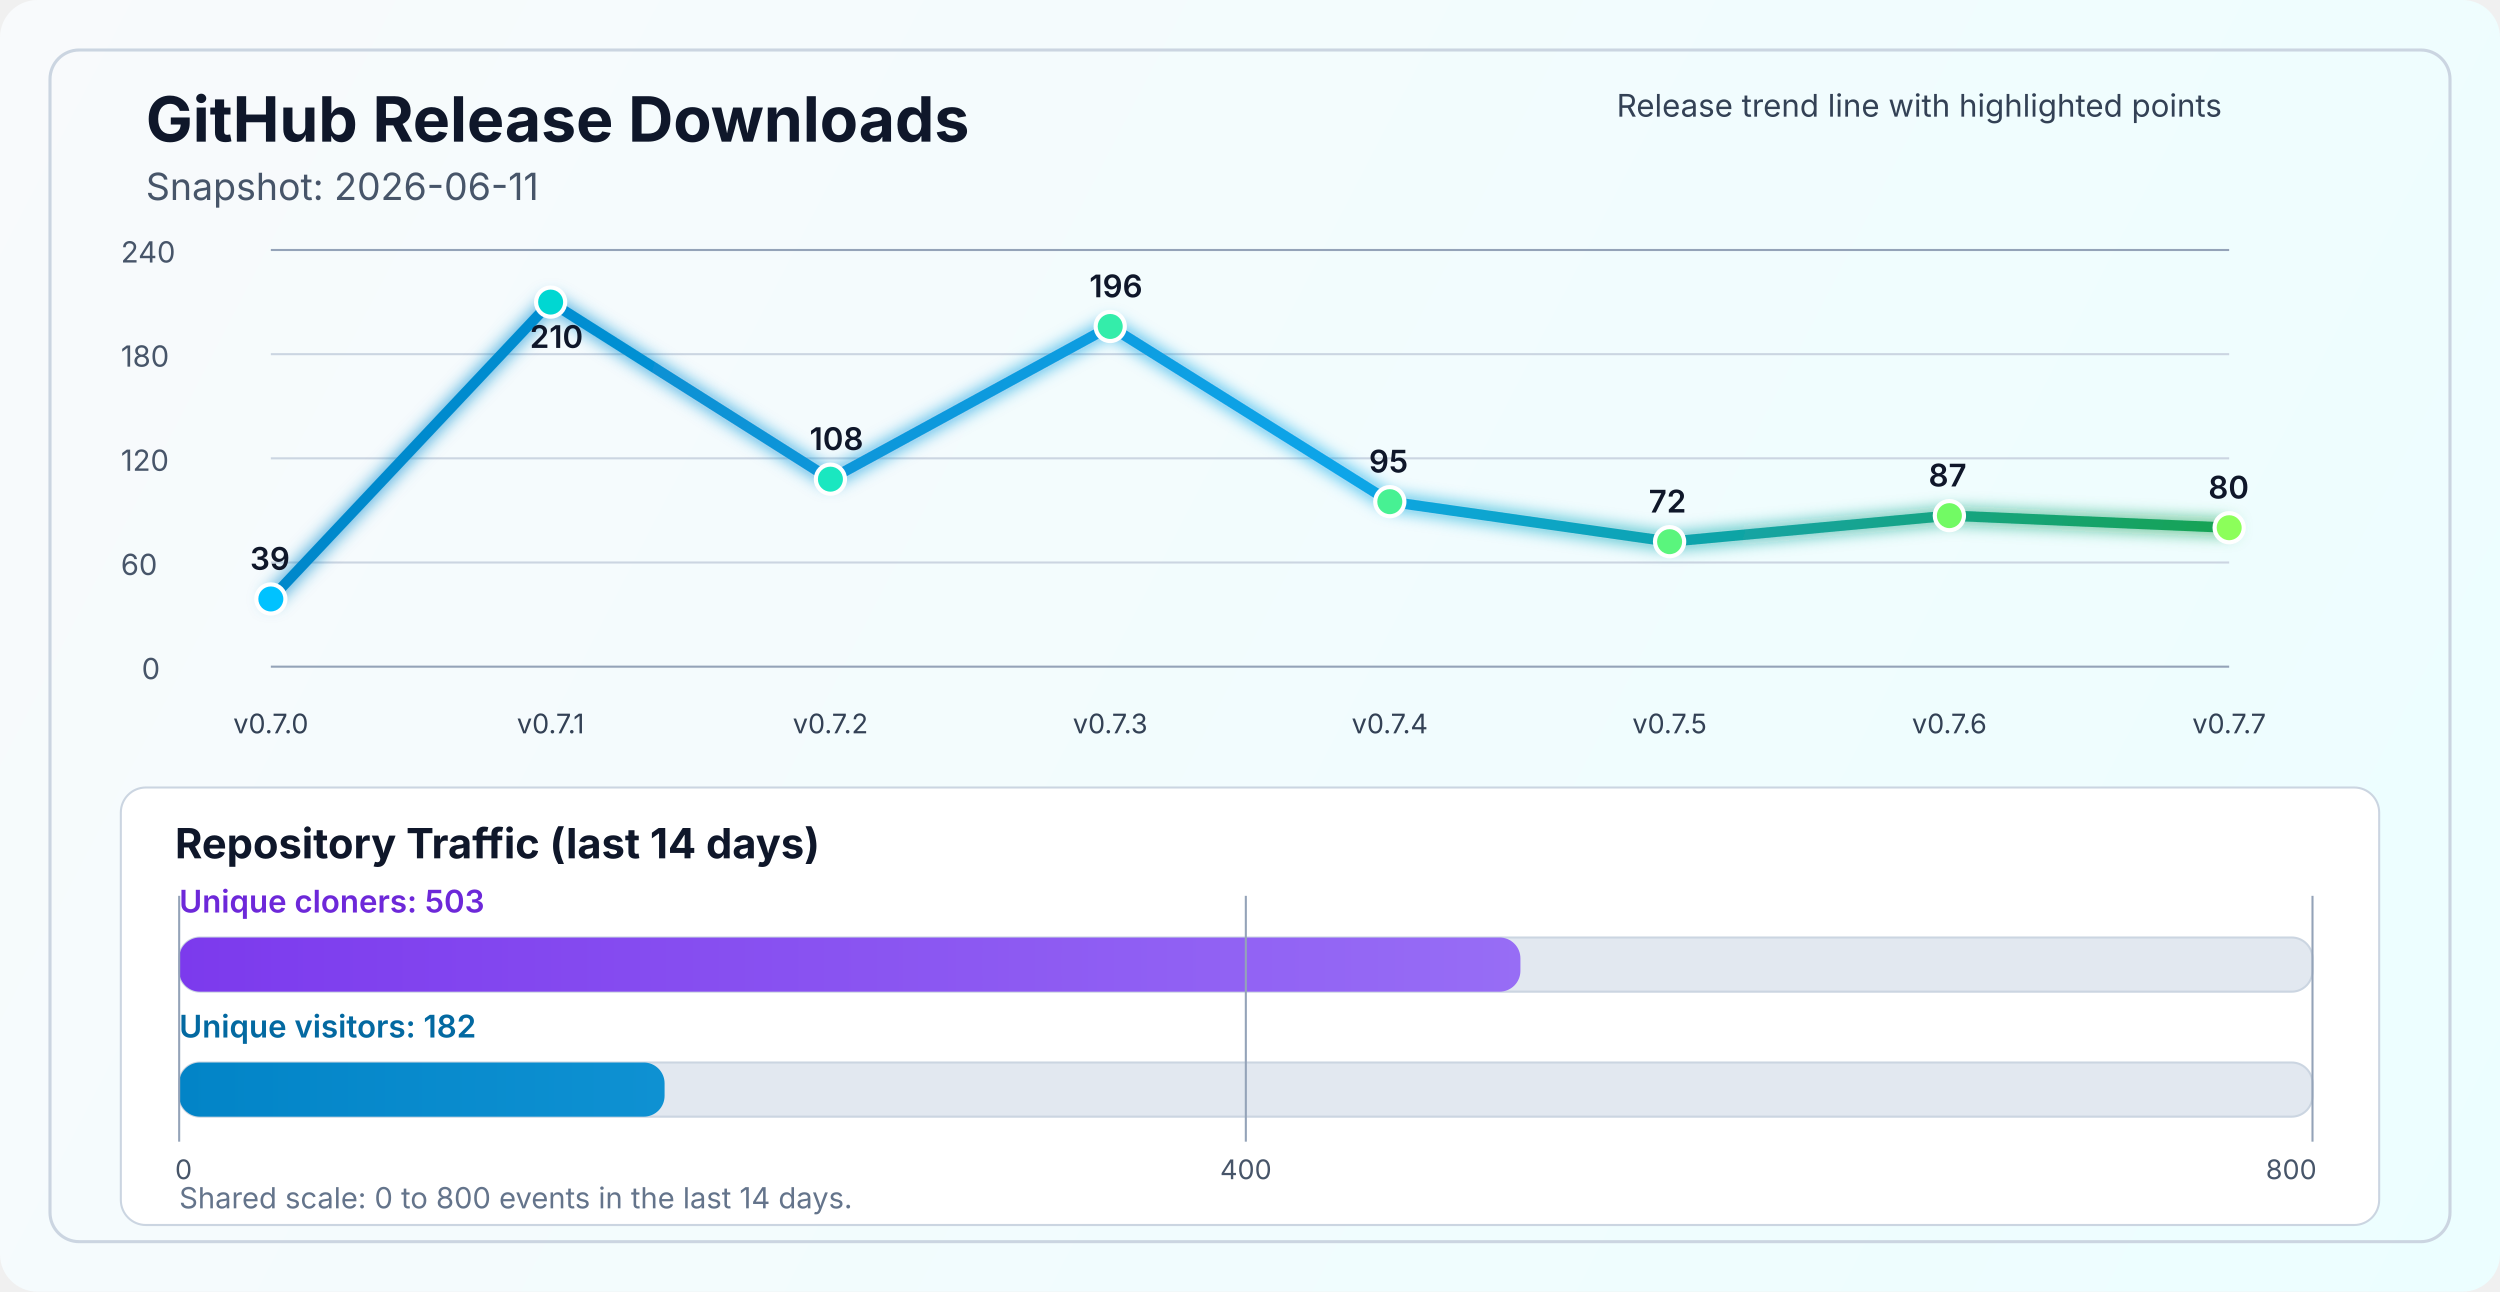
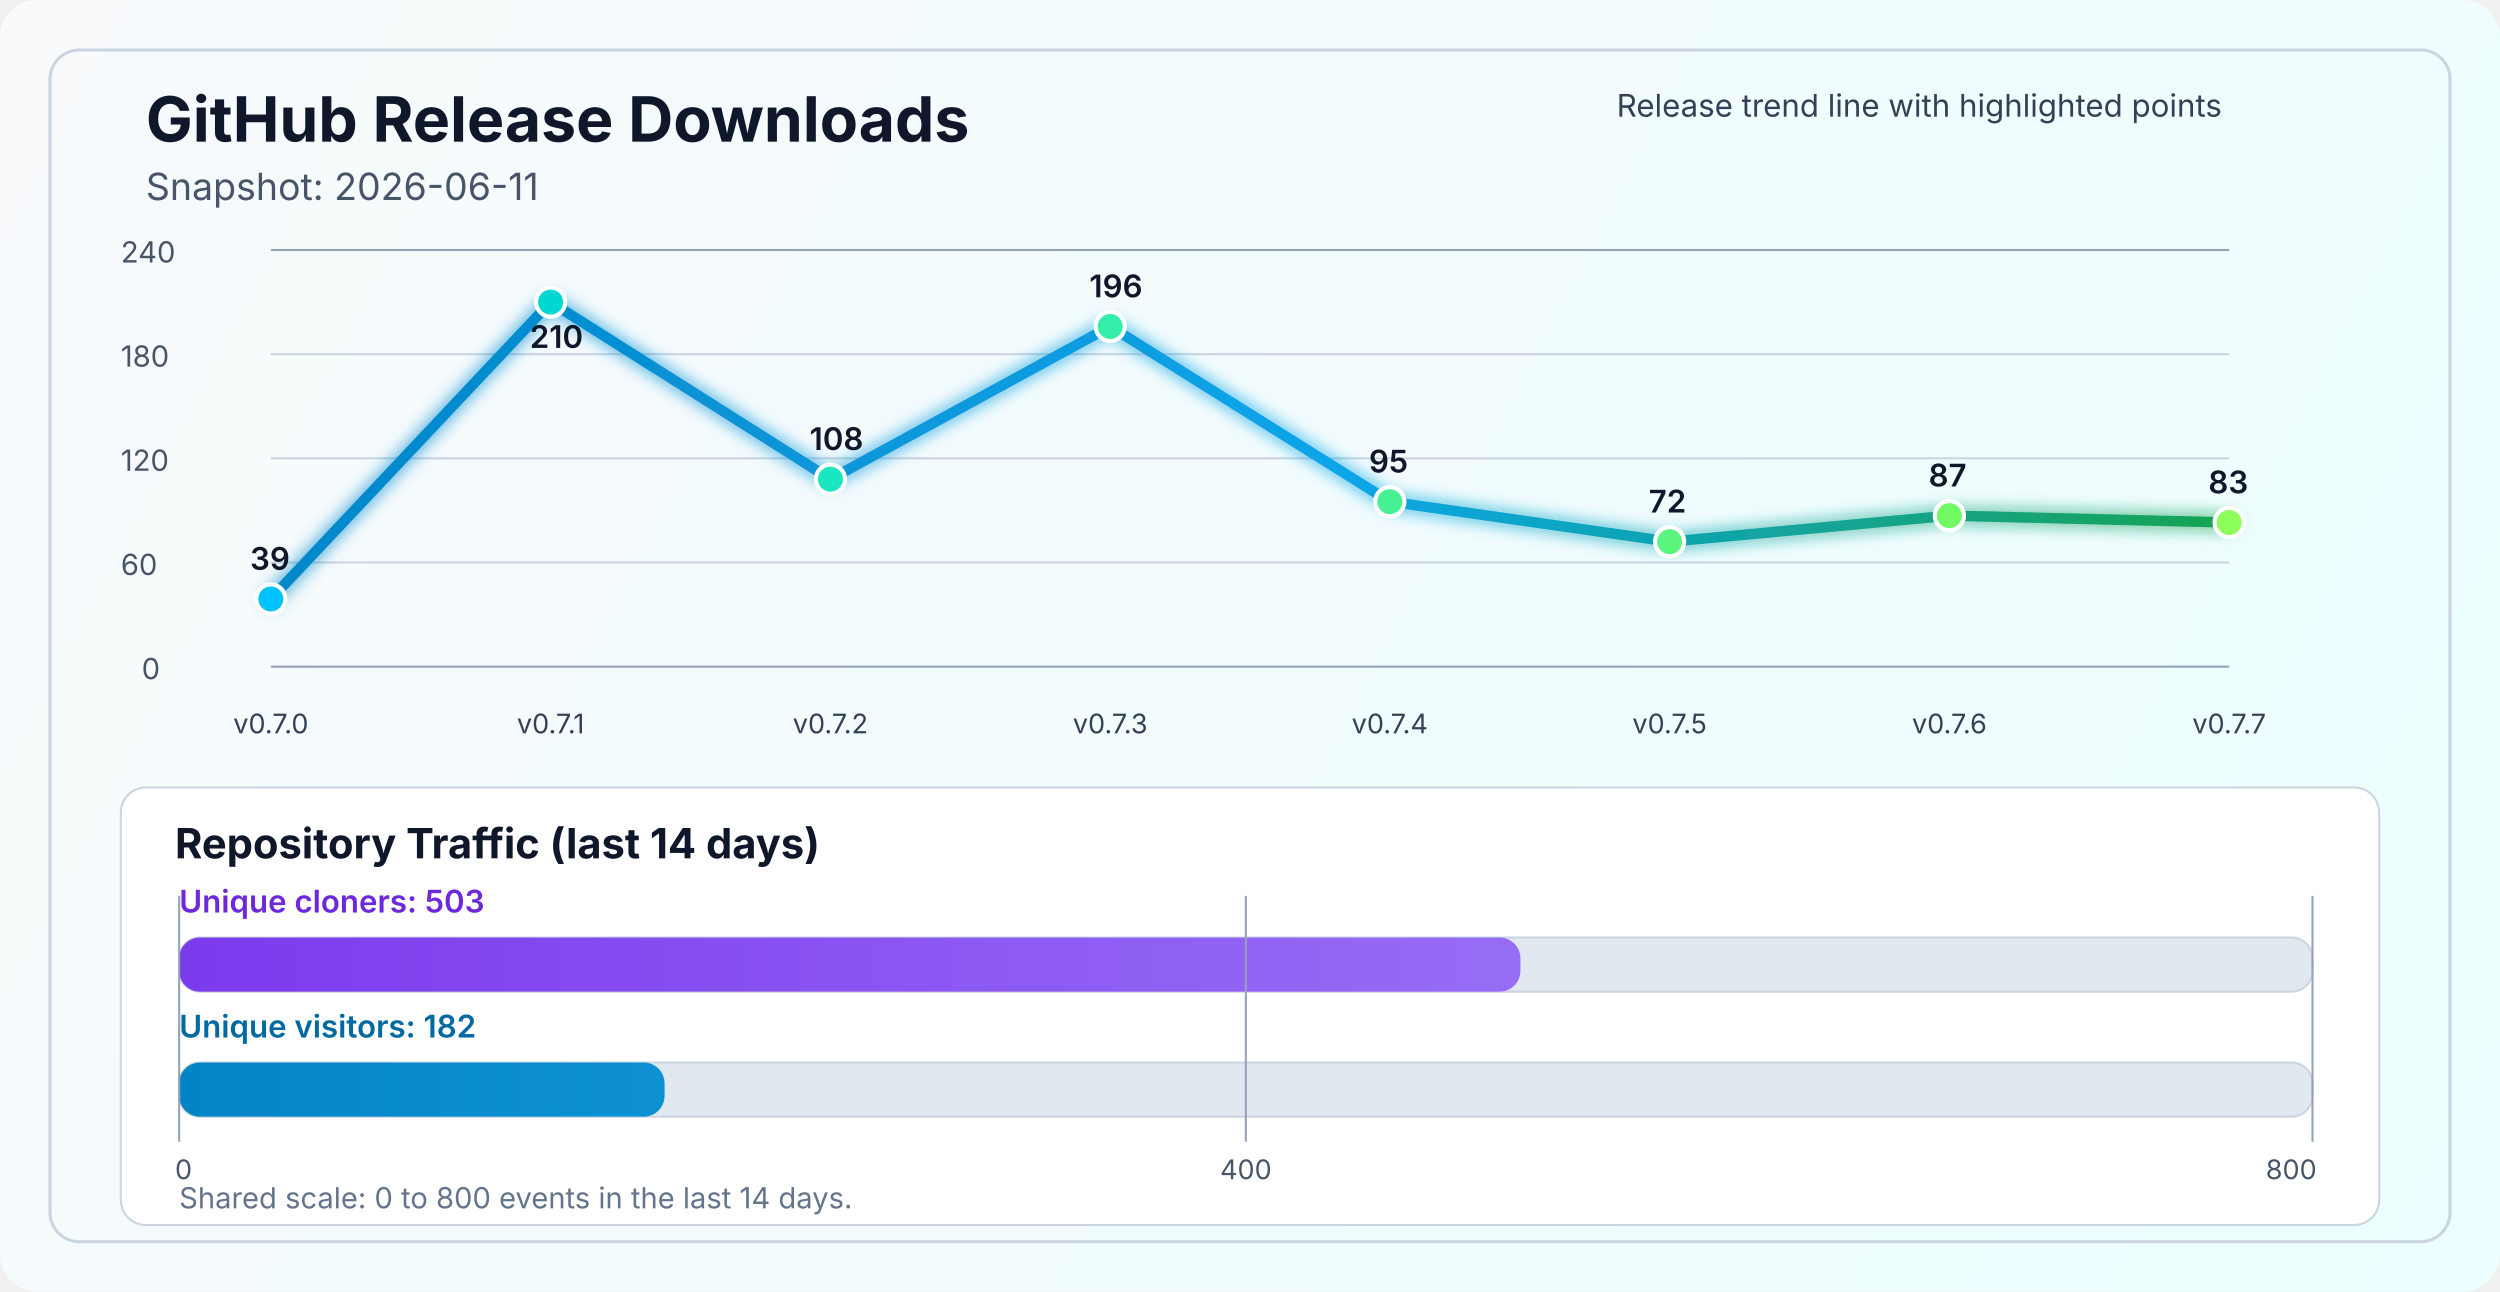
<svg xmlns="http://www.w3.org/2000/svg" width="1200" height="620" viewBox="0 0 1200 620" fill="none" role="img" aria-labelledby="title desc">
  <defs>
    <linearGradient id="bg" x1="0" y1="0" x2="1200" y2="620" gradientUnits="userSpaceOnUse">
      <stop stop-color="#F8FAFC" />
      <stop offset="1" stop-color="#ECFEFF" />
    </linearGradient>
    <linearGradient id="line" x1="130" y1="86" x2="1070" y2="340" gradientUnits="userSpaceOnUse">
      <stop stop-color="#0284C7" />
      <stop offset="0.55" stop-color="#0EA5E9" />
      <stop offset="1" stop-color="#16A34A" />
    </linearGradient>
    <linearGradient id="cloneFill" x1="86" y1="450" x2="1110" y2="450" gradientUnits="userSpaceOnUse">
      <stop stop-color="#7C3AED" />
      <stop offset="1" stop-color="#A78BFA" />
    </linearGradient>
    <linearGradient id="viewFill" x1="86" y1="482" x2="1110" y2="482" gradientUnits="userSpaceOnUse">
      <stop stop-color="#0284C7" />
      <stop offset="1" stop-color="#38BDF8" />
    </linearGradient>
    <filter id="glow" x="-50%" y="-50%" width="200%" height="200%">
      <feGaussianBlur stdDeviation="4" result="blur" />
      <feMerge>
        <feMergeNode in="blur" />
        <feMergeNode in="SourceGraphic" />
      </feMerge>
    </filter>
  </defs>
  <rect width="1200" height="620" rx="18" fill="url(#bg)" />
  <rect x="24" y="24" width="1152" height="572" rx="14" stroke="#CBD5E1" stroke-width="1.5" />
  <text x="70" y="68" fill="#0F172A" font-size="30" font-family="SF Pro Display, -apple-system, BlinkMacSystemFont, Segoe UI, sans-serif" font-weight="700">GitHub Release Downloads</text>
  <text x="70" y="96" fill="#475569" font-size="18" font-family="SF Pro Text, -apple-system, BlinkMacSystemFont, Segoe UI, sans-serif">Snapshot: 2026-06-11</text>
  <line x1="130" y1="320.0" x2="1070" y2="320.0" stroke="#94A3B8" stroke-width="1" />
  <line x1="130" y1="270.0" x2="1070" y2="270.0" stroke="#CBD5E1" stroke-width="1" />
  <line x1="130" y1="220.0" x2="1070" y2="220.0" stroke="#CBD5E1" stroke-width="1" />
  <line x1="130" y1="170.0" x2="1070" y2="170.0" stroke="#CBD5E1" stroke-width="1" />
  <line x1="130" y1="120.0" x2="1070" y2="120.0" stroke="#94A3B8" stroke-width="1" />
  <text x="68" y="326.0" fill="#475569" font-size="14" font-family="SF Pro Text, -apple-system, BlinkMacSystemFont, Segoe UI, sans-serif">0</text>
  <text x="58" y="276.0" fill="#475569" font-size="14" font-family="SF Pro Text, -apple-system, BlinkMacSystemFont, Segoe UI, sans-serif">60</text>
  <text x="58" y="226.0" fill="#475569" font-size="14" font-family="SF Pro Text, -apple-system, BlinkMacSystemFont, Segoe UI, sans-serif">120</text>
  <text x="58" y="176.0" fill="#475569" font-size="14" font-family="SF Pro Text, -apple-system, BlinkMacSystemFont, Segoe UI, sans-serif">180</text>
  <text x="58" y="126.0" fill="#475569" font-size="14" font-family="SF Pro Text, -apple-system, BlinkMacSystemFont, Segoe UI, sans-serif">240</text>
-   <polyline points="130.0,287.5 264.3,145.0 398.6,230.0 532.9,156.7 667.1,240.8 801.4,260.0 935.7,247.5 1070.0,253.3" fill="none" stroke="url(#line)" stroke-width="5" stroke-linecap="round" stroke-linejoin="round" filter="url(#glow)" />
+   <polyline points="130.0,287.5 264.3,145.0 398.6,230.0 532.9,156.7 667.1,240.8 801.4,260.0 935.7,247.5 1070.0,250.8" fill="none" stroke="url(#line)" stroke-width="5" stroke-linecap="round" stroke-linejoin="round" filter="url(#glow)" />
  <circle cx="130.0" cy="287.5" r="7" fill="#00C2FF" stroke="#FFFFFF" stroke-width="2" />
  <circle cx="264.3" cy="145.0" r="7" fill="#00D7D2" stroke="#FFFFFF" stroke-width="2" />
  <circle cx="398.6" cy="230.0" r="7" fill="#1AE7C0" stroke="#FFFFFF" stroke-width="2" />
  <circle cx="532.9" cy="156.7" r="7" fill="#34EDAA" stroke="#FFFFFF" stroke-width="2" />
  <circle cx="667.1" cy="240.8" r="7" fill="#47F193" stroke="#FFFFFF" stroke-width="2" />
  <circle cx="801.4" cy="260.0" r="7" fill="#5AF57D" stroke="#FFFFFF" stroke-width="2" />
  <circle cx="935.7" cy="247.5" r="7" fill="#72FA64" stroke="#FFFFFF" stroke-width="2" />
-   <circle cx="1070.0" cy="253.3" r="7" fill="#8CFF5A" stroke="#FFFFFF" stroke-width="2" />
+   <circle cx="1070.0" cy="250.8" r="7" fill="#8CFF5A" stroke="#FFFFFF" stroke-width="2" />
  <text x="130.0" y="352" text-anchor="middle" fill="#334155" font-size="13" font-family="SF Pro Text, -apple-system, BlinkMacSystemFont, Segoe UI, sans-serif">v0.7.0</text>
  <text x="264.3" y="352" text-anchor="middle" fill="#334155" font-size="13" font-family="SF Pro Text, -apple-system, BlinkMacSystemFont, Segoe UI, sans-serif">v0.7.1</text>
  <text x="398.6" y="352" text-anchor="middle" fill="#334155" font-size="13" font-family="SF Pro Text, -apple-system, BlinkMacSystemFont, Segoe UI, sans-serif">v0.7.2</text>
  <text x="532.9" y="352" text-anchor="middle" fill="#334155" font-size="13" font-family="SF Pro Text, -apple-system, BlinkMacSystemFont, Segoe UI, sans-serif">v0.7.3</text>
  <text x="667.1" y="352" text-anchor="middle" fill="#334155" font-size="13" font-family="SF Pro Text, -apple-system, BlinkMacSystemFont, Segoe UI, sans-serif">v0.7.4</text>
  <text x="801.4" y="352" text-anchor="middle" fill="#334155" font-size="13" font-family="SF Pro Text, -apple-system, BlinkMacSystemFont, Segoe UI, sans-serif">v0.7.5</text>
  <text x="935.7" y="352" text-anchor="middle" fill="#334155" font-size="13" font-family="SF Pro Text, -apple-system, BlinkMacSystemFont, Segoe UI, sans-serif">v0.7.6</text>
  <text x="1070.0" y="352" text-anchor="middle" fill="#334155" font-size="13" font-family="SF Pro Text, -apple-system, BlinkMacSystemFont, Segoe UI, sans-serif">v0.7.7</text>
  <text x="120.0" y="273.5" fill="#0F172A" font-size="15" font-family="SF Pro Text, -apple-system, BlinkMacSystemFont, Segoe UI, sans-serif" font-weight="600">39</text>
  <text x="254.3" y="167.0" fill="#0F172A" font-size="15" font-family="SF Pro Text, -apple-system, BlinkMacSystemFont, Segoe UI, sans-serif" font-weight="600">210</text>
  <text x="388.6" y="216.0" fill="#0F172A" font-size="15" font-family="SF Pro Text, -apple-system, BlinkMacSystemFont, Segoe UI, sans-serif" font-weight="600">108</text>
  <text x="522.9" y="142.7" fill="#0F172A" font-size="15" font-family="SF Pro Text, -apple-system, BlinkMacSystemFont, Segoe UI, sans-serif" font-weight="600">196</text>
  <text x="657.1" y="226.8" fill="#0F172A" font-size="15" font-family="SF Pro Text, -apple-system, BlinkMacSystemFont, Segoe UI, sans-serif" font-weight="600">95</text>
  <text x="791.4" y="246.0" fill="#0F172A" font-size="15" font-family="SF Pro Text, -apple-system, BlinkMacSystemFont, Segoe UI, sans-serif" font-weight="600">72</text>
  <text x="925.7" y="233.5" fill="#0F172A" font-size="15" font-family="SF Pro Text, -apple-system, BlinkMacSystemFont, Segoe UI, sans-serif" font-weight="600">87</text>
-   <text x="1060.0" y="239.3" fill="#0F172A" font-size="15" font-family="SF Pro Text, -apple-system, BlinkMacSystemFont, Segoe UI, sans-serif" font-weight="600">80</text>
+   <text x="1060.0" y="236.8" fill="#0F172A" font-size="15" font-family="SF Pro Text, -apple-system, BlinkMacSystemFont, Segoe UI, sans-serif" font-weight="600">83</text>
  <text x="776" y="56" fill="#334155" font-size="15" font-family="SF Pro Text, -apple-system, BlinkMacSystemFont, Segoe UI, sans-serif">Release trend line with highlighted points</text>
  <rect x="58" y="378" width="1084" height="210" rx="12" fill="#FFFFFF" stroke="#CBD5E1" stroke-width="1" />
  <text x="84" y="412" fill="#0F172A" font-size="20" font-family="SF Pro Text, -apple-system, BlinkMacSystemFont, Segoe UI, sans-serif" font-weight="700">Repository Traffic (last 14 days)</text>
  <text x="86" y="438" fill="#6D28D9" font-size="15" font-family="SF Pro Text, -apple-system, BlinkMacSystemFont, Segoe UI, sans-serif" font-weight="600">Unique cloners: 503</text>
  <rect x="86" y="450" width="1024" height="26" rx="10" fill="#E2E8F0" stroke="#CBD5E1" stroke-width="1" />
  <rect x="86" y="450" width="643.8" height="26" rx="10" fill="url(#cloneFill)" />
  <text x="86" y="498" fill="#0369A1" font-size="15" font-family="SF Pro Text, -apple-system, BlinkMacSystemFont, Segoe UI, sans-serif" font-weight="600">Unique visitors: 182</text>
  <rect x="86" y="510" width="1024" height="26" rx="10" fill="#E2E8F0" stroke="#CBD5E1" stroke-width="1" />
  <rect x="86" y="510" width="233.0" height="26" rx="10" fill="url(#viewFill)" />
  <line x1="86" y1="430" x2="86" y2="548" stroke="#94A3B8" stroke-width="1" />
  <line x1="598.0" y1="430" x2="598.0" y2="548" stroke="#94A3B8" stroke-width="1" />
  <line x1="1110" y1="430" x2="1110" y2="548" stroke="#94A3B8" stroke-width="1" />
  <text x="84" y="566" text-anchor="start" fill="#475569" font-size="13" font-family="SF Pro Text, -apple-system, BlinkMacSystemFont, Segoe UI, sans-serif">0</text>
  <text x="598.0" y="566" text-anchor="middle" fill="#475569" font-size="13" font-family="SF Pro Text, -apple-system, BlinkMacSystemFont, Segoe UI, sans-serif">400</text>
  <text x="1112" y="566" text-anchor="end" fill="#475569" font-size="13" font-family="SF Pro Text, -apple-system, BlinkMacSystemFont, Segoe UI, sans-serif">800</text>
  <text x="86" y="580" fill="#64748B" font-size="14" font-family="SF Pro Text, -apple-system, BlinkMacSystemFont, Segoe UI, sans-serif">Shared scale: 0 to 800 events in the last 14 days.</text>
</svg>
